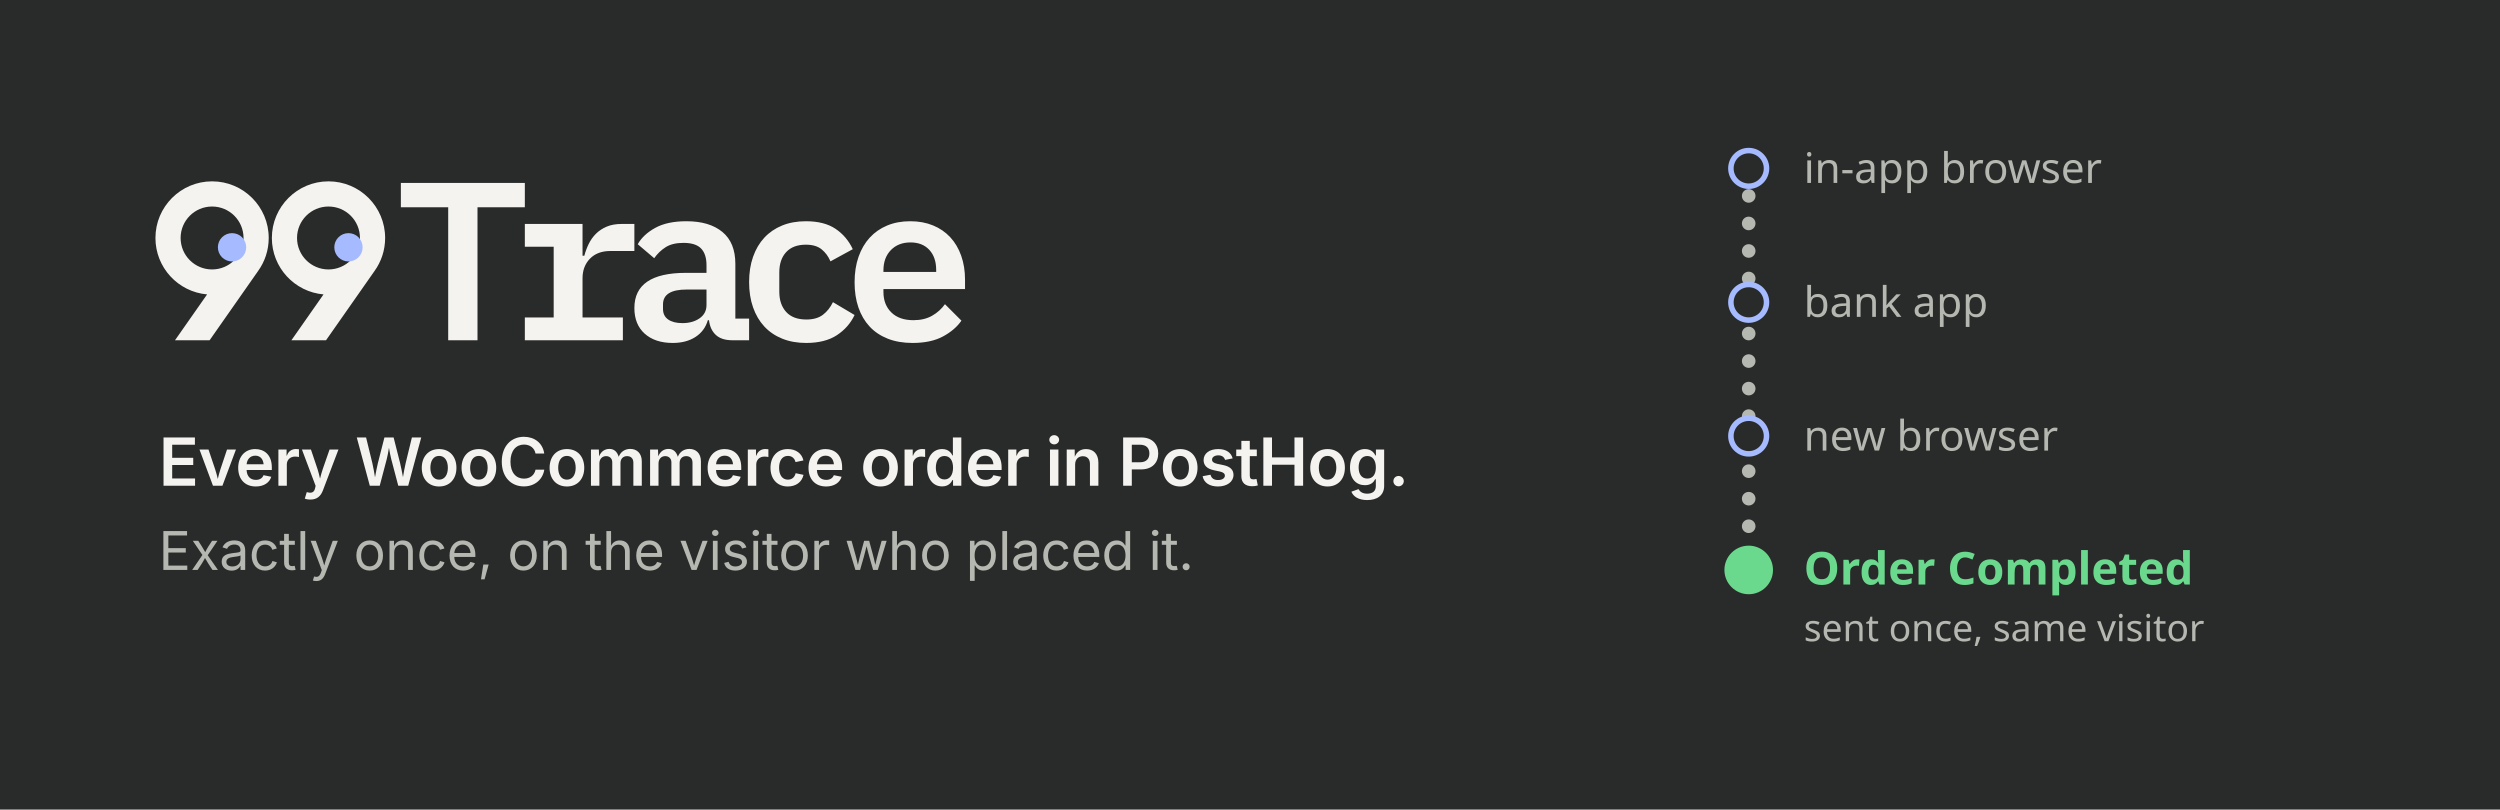
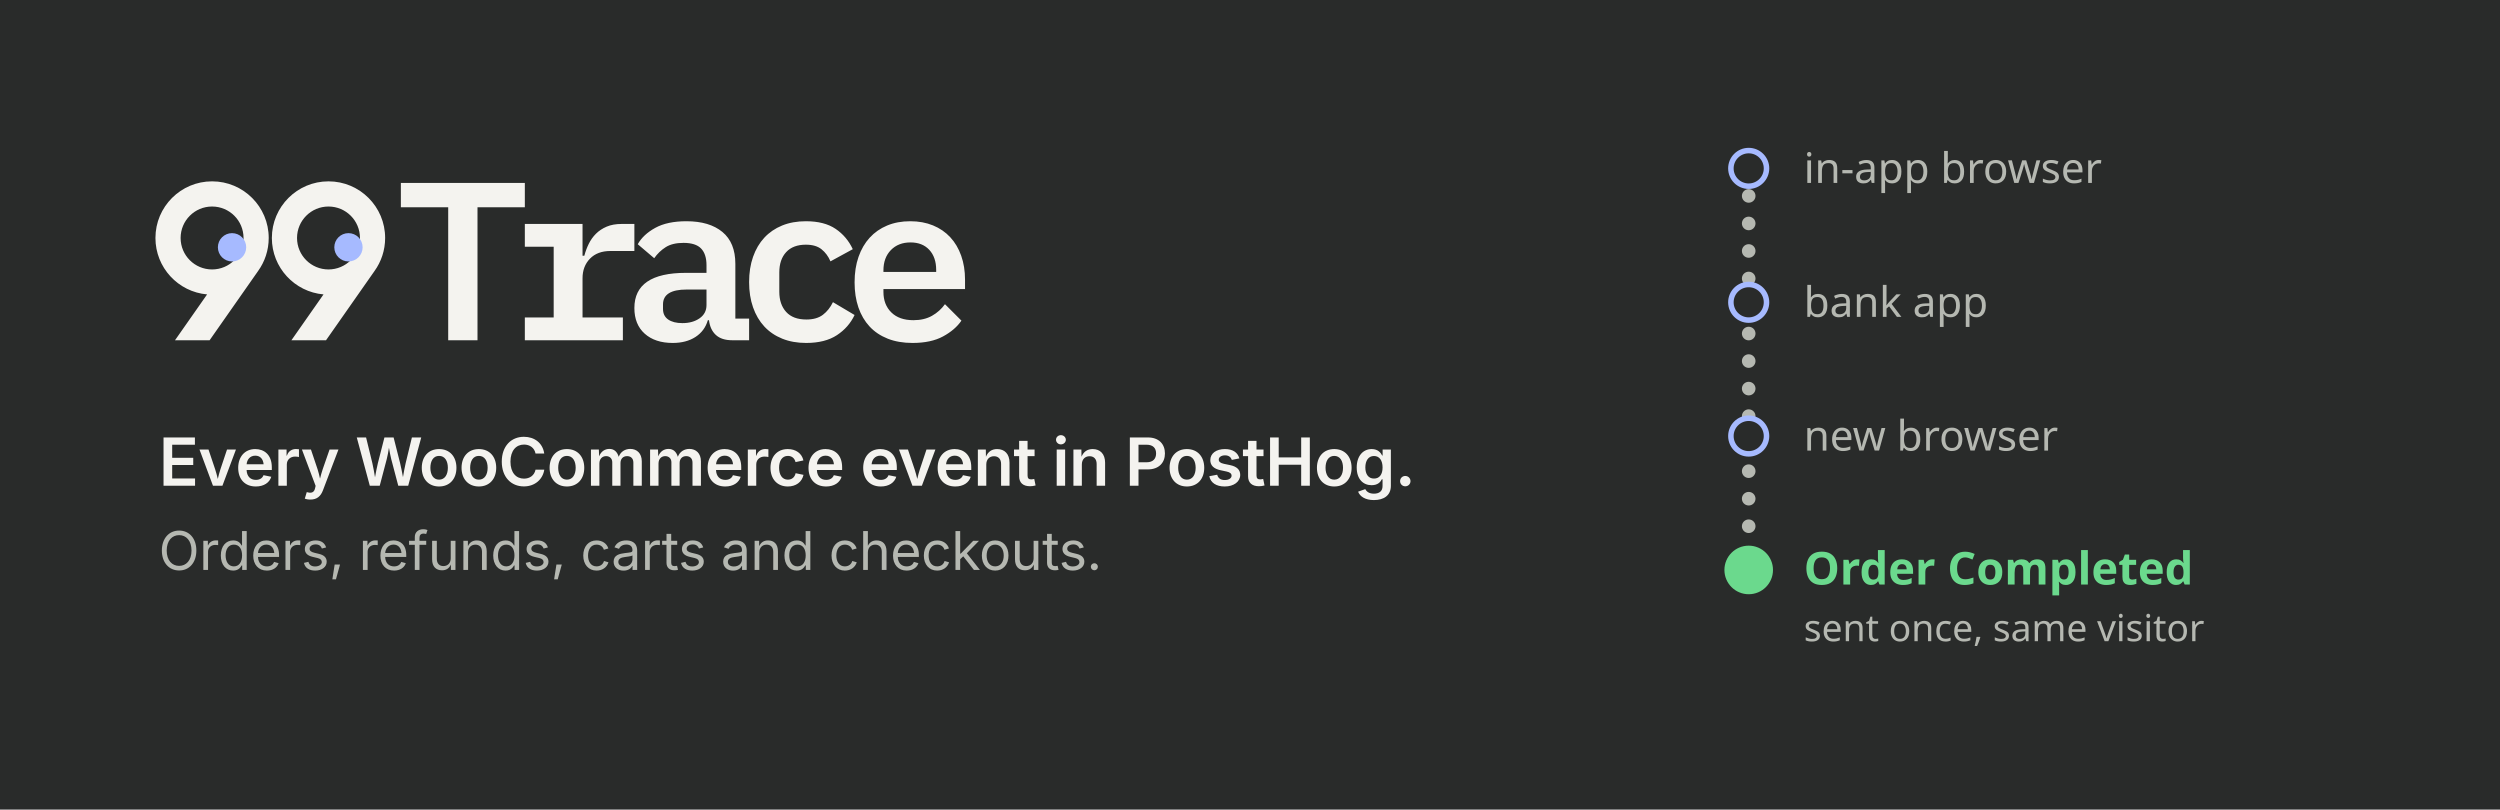
<svg xmlns="http://www.w3.org/2000/svg" viewBox="0 0 1544 500" width="1544" height="500">
  <rect width="1544" height="500" fill="#292B2A" />
  <g transform="translate(96.000 112.972) scale(0.97164)">
    <path fill="#F4F3EF" d="M72.0 35.0C72.0 42.841 69.493 50.097 65.237 56.01L34.434 100.0H12.434L32.836 70.863C14.436 69.261 0.0 53.816 0.0 35.0C0.0 15.118 16.118 -1.0 36.0 -1.0C55.882 -1.0 72.0 15.118 72.0 35.0ZM146.0 35.0C146.0 42.841 143.493 50.097 139.237 56.01L108.434 100.0H86.434L106.836 70.863C88.436 69.261 74.0 53.816 74.0 35.0C74.0 15.118 90.118 -1.0 110.0 -1.0C129.882 -1.0 146.0 15.118 146.0 35.0ZM130.0 35.0C130.0 23.954 121.046 15.0 110.0 15.0C98.954 15.0 90.0 23.954 90.0 35.0C90.0 46.046 98.954 55.0 110.0 55.0C121.046 55.0 130.0 46.046 130.0 35.0ZM56.0 35.0C56.0 23.954 47.046 15.0 36.0 15.0C24.954 15.0 16.0 23.954 16.0 35.0C16.0 46.046 24.954 55.0 36.0 55.0C47.046 55.0 56.0 46.046 56.0 35.0ZM204.711 15.473V100H186.086V15.473H156V0H234.797V15.473ZM234.797 85.53H253.135V40.544H234.797V26.075H271.473V46.275H272.619Q273.622 42.407 275.413 38.754Q277.203 35.1 279.997 32.307Q282.791 29.513 286.802 27.794Q290.814 26.075 296.401 26.075H304.424V43.267H289.238Q280.928 43.267 276.201 48.138Q271.473 53.009 271.473 60.602V85.53H297.118V100H234.797ZM366.602 100Q359.868 100 356.215 96.633Q352.562 93.266 351.845 87.249H351.129Q349.123 94.126 343.249 97.923Q337.375 101.719 328.779 101.719Q317.605 101.719 311.014 95.845Q304.424 89.971 304.424 79.513Q304.424 57.163 337.232 57.163H350.269V52.292Q350.269 45.272 346.831 41.691Q343.393 38.109 335.656 38.109Q328.636 38.109 324.338 40.831Q320.04 43.553 317.031 47.851L306.573 38.968Q310.012 32.808 317.676 28.582Q325.341 24.355 337.519 24.355Q352.132 24.355 360.37 31.16Q368.607 37.966 368.607 51.433V86.246H377.347V100ZM334.94 89.112Q341.53 89.112 345.9 86.031Q350.269 82.951 350.269 77.65V67.765H337.662Q322.619 67.765 322.619 77.221V80.086Q322.619 84.527 325.914 86.82Q329.209 89.112 334.94 89.112ZM413.593 101.719Q405.14 101.719 398.407 98.997Q391.673 96.275 387.017 91.261Q382.361 86.246 379.854 79.083Q377.347 71.92 377.347 63.037Q377.347 54.155 379.854 46.991Q382.361 39.828 387.017 34.814Q391.673 29.799 398.335 27.077Q404.997 24.355 413.45 24.355Q425.198 24.355 432.361 29.226Q439.524 34.097 443.249 42.12L429.066 49.857Q427.06 45.129 423.407 42.192Q419.754 39.255 413.45 39.255Q405.284 39.255 400.914 43.983Q396.544 48.711 396.544 56.877V69.198Q396.544 77.221 400.914 82.02Q405.284 86.82 413.736 86.82Q420.327 86.82 424.267 83.811Q428.206 80.802 430.642 75.788L444.395 83.954Q440.671 91.834 433.149 96.776Q425.627 101.719 413.593 101.719ZM481.215 101.719Q472.332 101.719 465.456 98.997Q458.579 96.275 453.923 91.261Q449.267 86.246 446.831 79.155Q444.395 72.063 444.395 63.181Q444.395 54.155 446.903 46.991Q449.41 39.828 453.994 34.814Q458.579 29.799 465.097 27.077Q471.616 24.355 479.782 24.355Q487.805 24.355 494.252 27.006Q500.699 29.656 505.212 34.527Q509.725 39.398 512.16 46.275Q514.596 53.152 514.596 61.461V67.478H462.733V69.341Q462.733 77.364 467.748 82.307Q472.762 87.249 481.788 87.249Q488.665 87.249 493.607 84.456Q498.55 81.662 501.845 77.077L512.304 87.536Q508.292 93.41 500.627 97.564Q492.963 101.719 481.215 101.719ZM479.925 37.822Q472.189 37.822 467.461 42.693Q462.733 47.565 462.733 55.587V56.59H496.258V55.301Q496.258 47.278 491.888 42.55Q487.519 37.822 479.925 37.822Z" />
    <path fill="#A6BAFF" d="M131.688 40.917C131.688 45.887 127.659 49.917 122.688 49.917C117.718 49.917 113.688 45.887 113.688 40.917C113.688 35.946 117.718 31.917 122.688 31.917C127.659 31.917 131.688 35.946 131.688 40.917ZM57.688 40.917C57.688 45.887 53.659 49.917 48.688 49.917C43.718 49.917 39.688 45.887 39.688 40.917C39.688 35.946 43.718 31.917 48.688 31.917C53.659 31.917 57.688 35.946 57.688 40.917Z" />
  </g>
-   <text x="98.0" y="300.0" font-family="Inter" font-size="41.0" font-weight="600" fill="#F4F3EF" letter-spacing="-0.40" text-anchor="start">Every WooCommerce order in PostHog.</text>
-   <text x="98.0" y="352.0" font-family="Inter" font-size="33.0" font-weight="400" fill="#B5B8B1" letter-spacing="-0.20" text-anchor="start">Exactly once, on the visitor who placed it.</text>
+   <text x="98.0" y="300.0" font-family="Inter" font-size="41.0" font-weight="600" fill="#F4F3EF" letter-spacing="-0.40" text-anchor="start">Every WooCommerce event in PostHog.</text>
+   <text x="98.0" y="352.0" font-family="Inter" font-size="33.0" font-weight="400" fill="#B5B8B1" letter-spacing="-0.20" text-anchor="start">Orders, refunds, carts and checkouts.</text>
  <circle cx="1080.00" cy="104.00" r="4.20" fill="#B5B8B1" />
  <circle cx="1080.00" cy="121.00" r="4.20" fill="#B5B8B1" />
  <circle cx="1080.00" cy="138.00" r="4.20" fill="#B5B8B1" />
  <circle cx="1080.00" cy="155.00" r="4.20" fill="#B5B8B1" />
  <circle cx="1080.00" cy="172.00" r="4.20" fill="#B5B8B1" />
  <circle cx="1080.00" cy="189.00" r="4.20" fill="#B5B8B1" />
  <circle cx="1080.00" cy="206.00" r="4.20" fill="#B5B8B1" />
  <circle cx="1080.00" cy="223.00" r="4.20" fill="#B5B8B1" />
  <circle cx="1080.00" cy="240.00" r="4.20" fill="#B5B8B1" />
  <circle cx="1080.00" cy="257.00" r="4.20" fill="#B5B8B1" />
  <circle cx="1080.00" cy="274.00" r="4.20" fill="#B5B8B1" />
  <circle cx="1080.00" cy="291.00" r="4.20" fill="#B5B8B1" />
  <circle cx="1080.00" cy="308.00" r="4.20" fill="#B5B8B1" />
  <circle cx="1080.00" cy="325.00" r="4.20" fill="#B5B8B1" />
  <circle cx="1080.00" cy="352.00" r="15.00" fill="#6BD98D" />
  <circle cx="1080.0" cy="104.0" r="11.0" fill="#292B2A" stroke="#A6BAFF" stroke-width="3.4" />
  <text x="1114.0" y="113.0" font-family="IBM Plex Mono" font-size="26.0" font-weight="500" fill="#B5B8B1" letter-spacing="0.00" text-anchor="start">in-app browser</text>
  <circle cx="1080.0" cy="186.7" r="11.0" fill="#292B2A" stroke="#A6BAFF" stroke-width="3.4" />
  <text x="1114.0" y="195.7" font-family="IBM Plex Mono" font-size="26.0" font-weight="500" fill="#B5B8B1" letter-spacing="0.00" text-anchor="start">bank app</text>
  <circle cx="1080.0" cy="269.3" r="11.0" fill="#292B2A" stroke="#A6BAFF" stroke-width="3.4" />
  <text x="1114.0" y="278.3" font-family="IBM Plex Mono" font-size="26.0" font-weight="500" fill="#B5B8B1" letter-spacing="0.00" text-anchor="start">new browser</text>
  <text x="1114.0" y="361.0" font-family="IBM Plex Mono" font-size="28.0" font-weight="600" fill="#6BD98D" letter-spacing="0.00" text-anchor="start">Order Completed</text>
  <text x="1114.0" y="396.0" font-family="IBM Plex Mono" font-size="23.0" font-weight="400" fill="#B5B8B1" letter-spacing="0.00" text-anchor="start">sent once, same visitor</text>
</svg>
